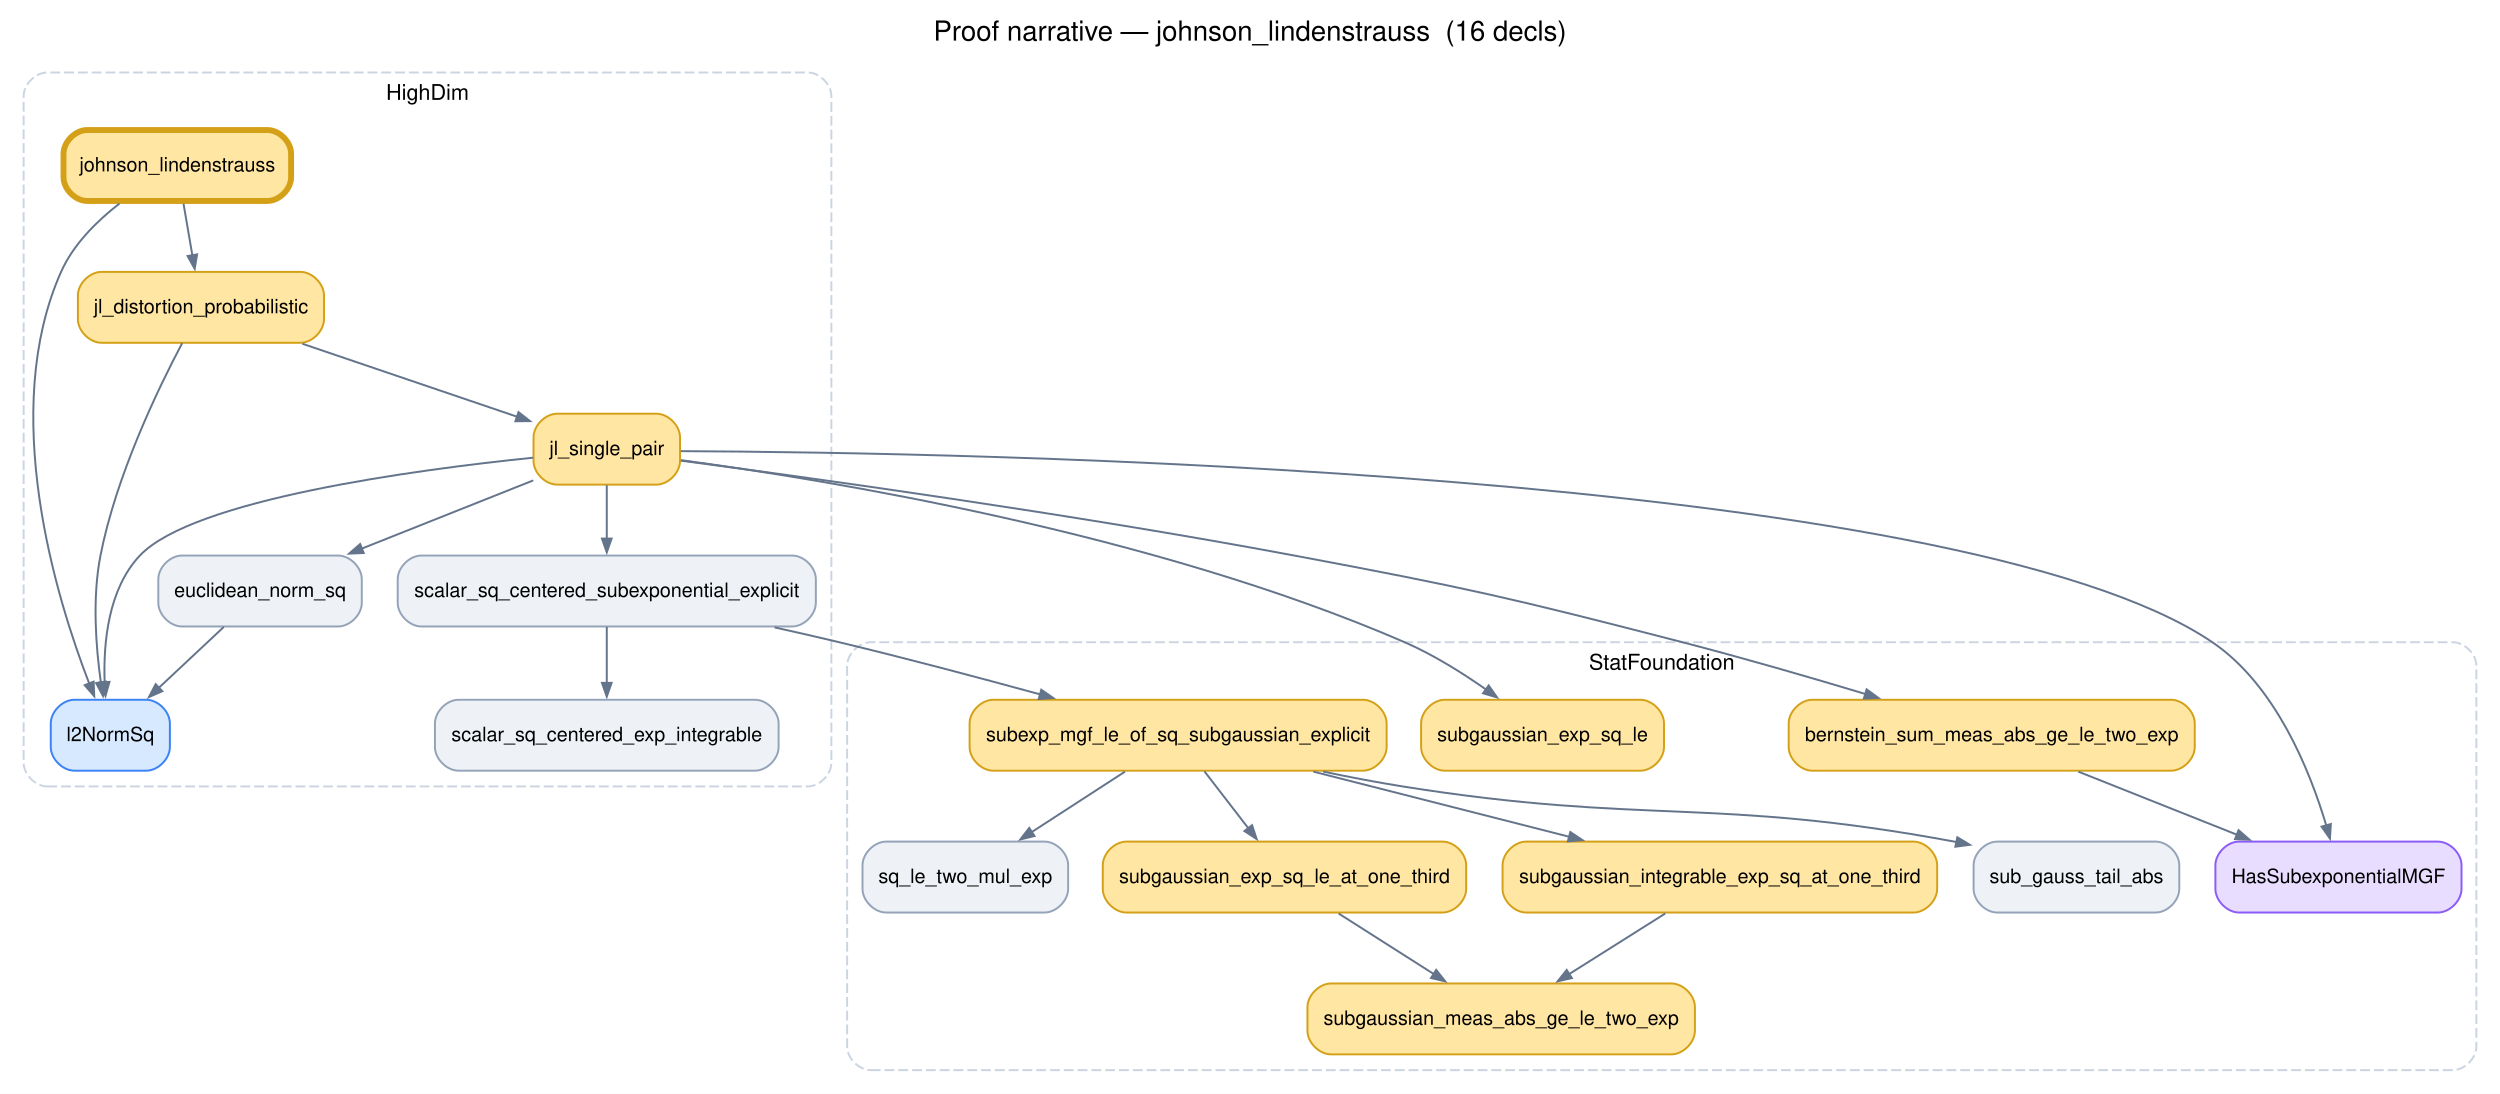
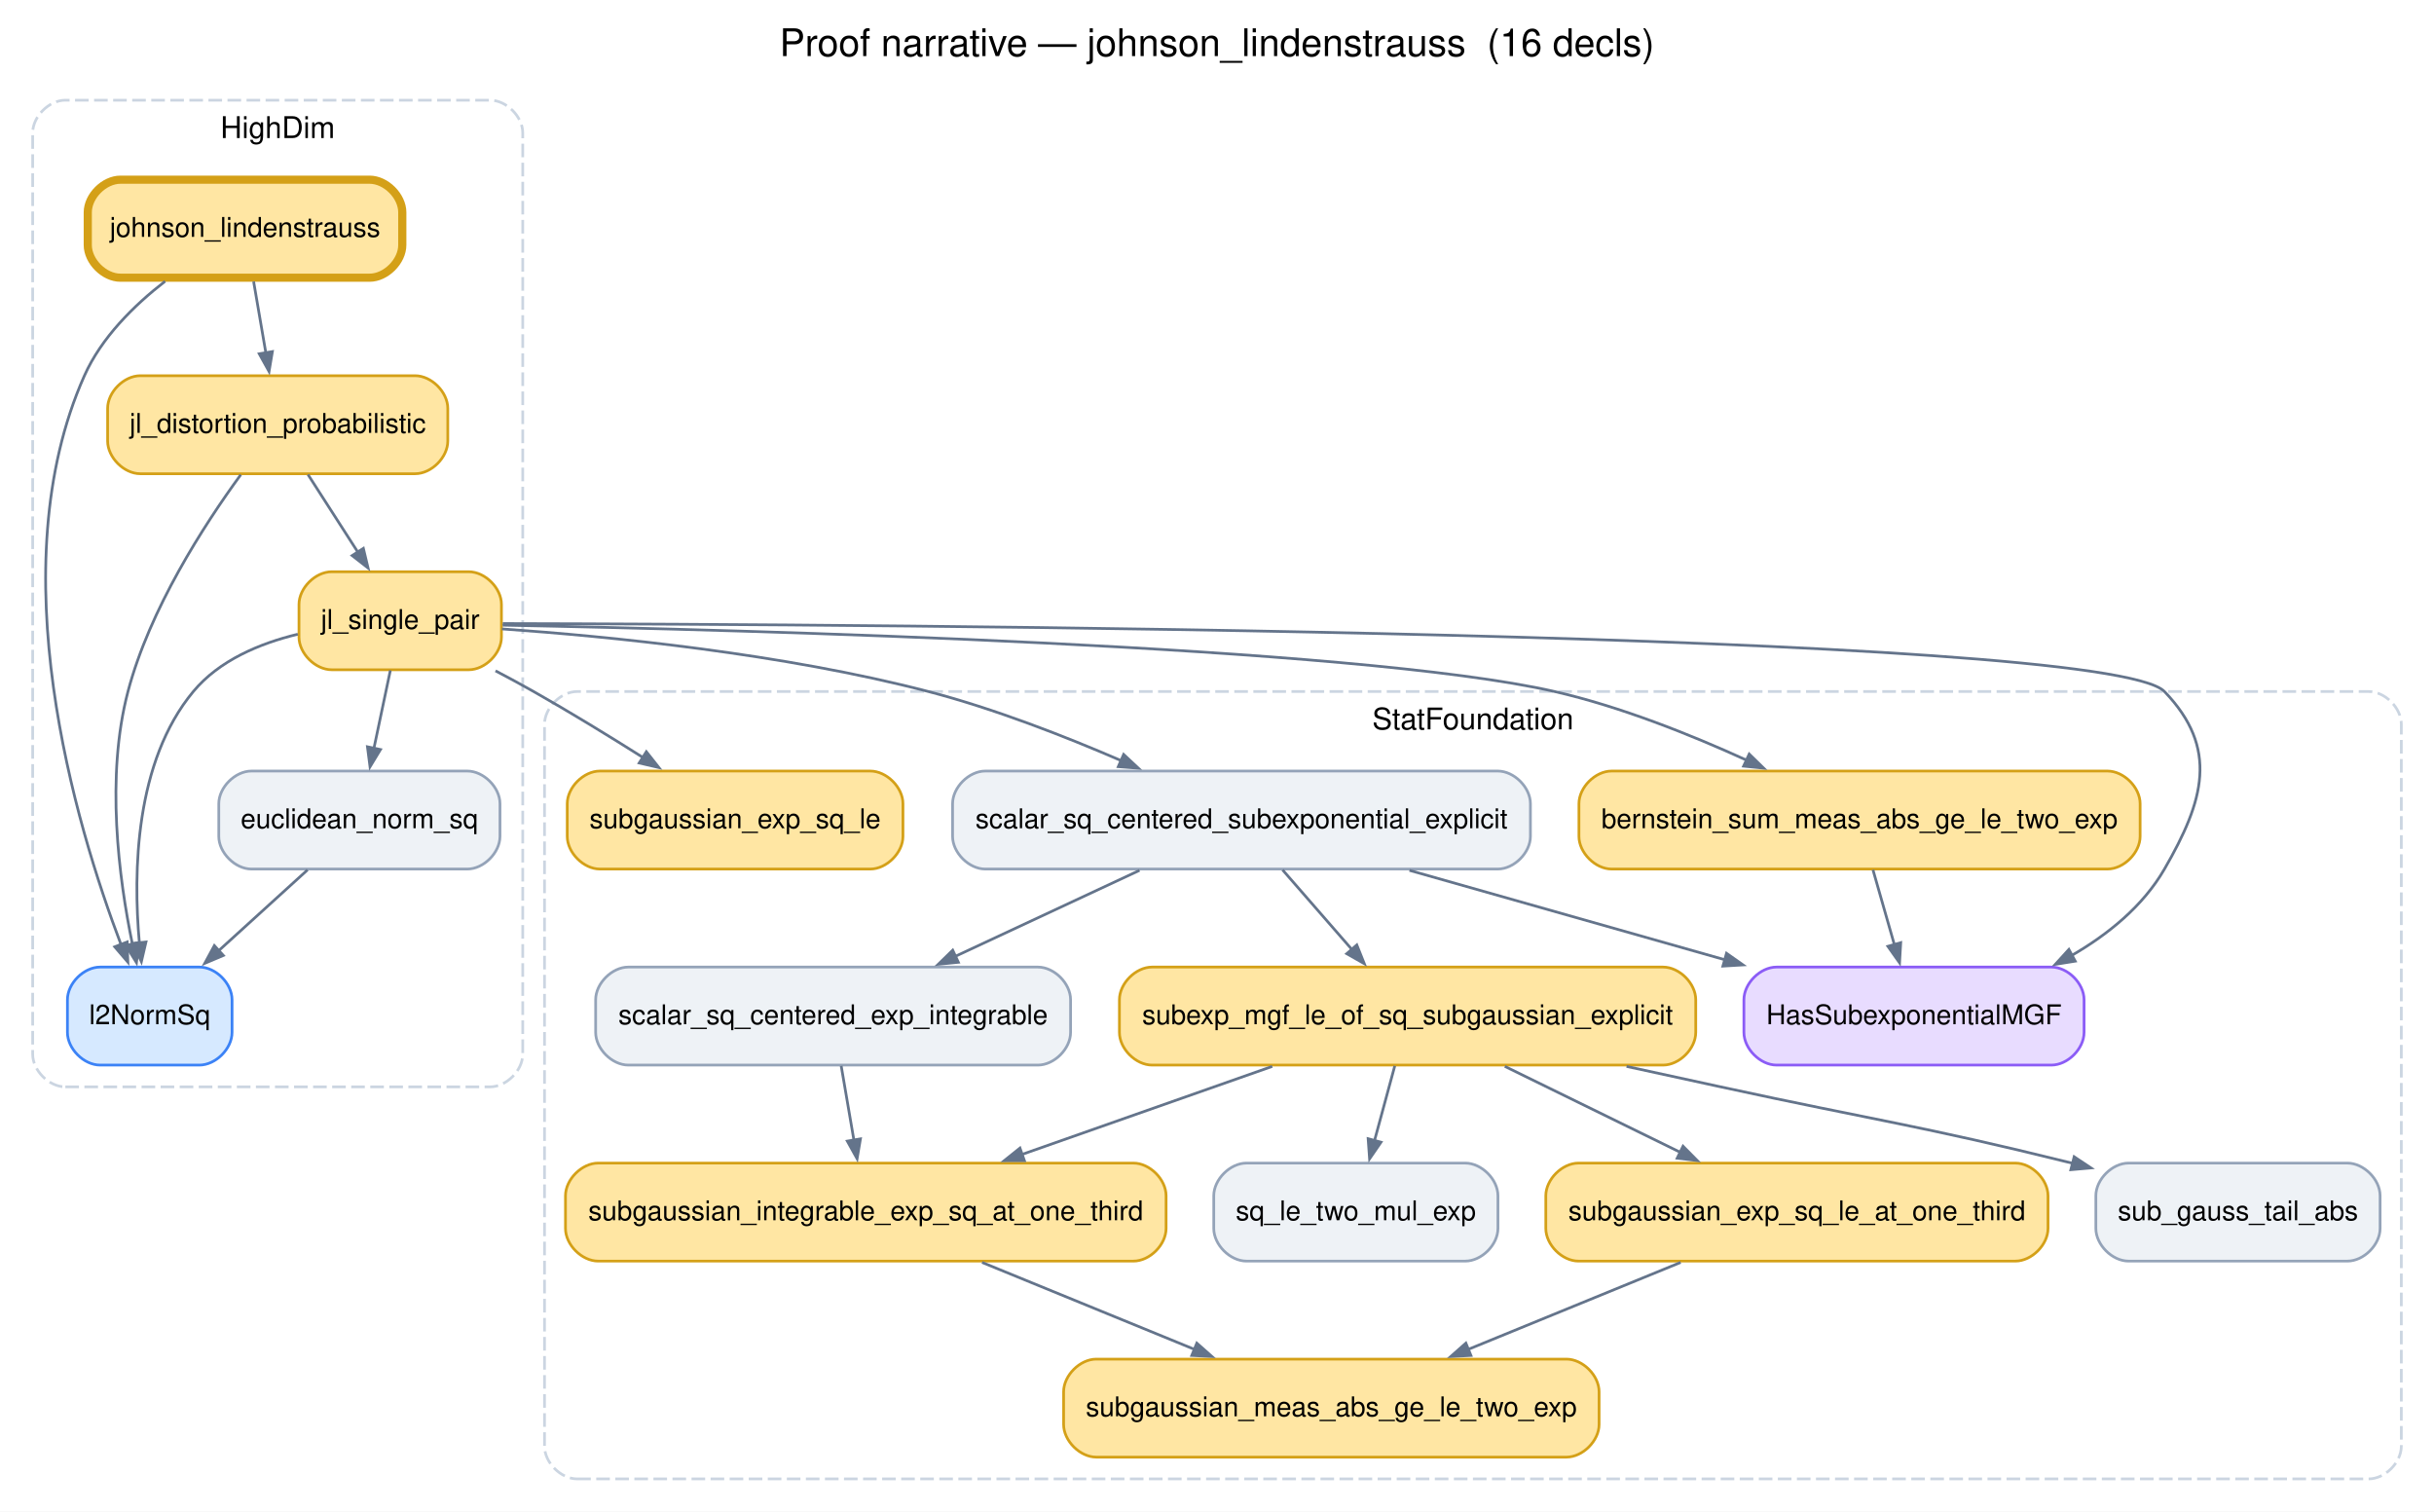
- <svg xmlns="http://www.w3.org/2000/svg" xmlns:xlink="http://www.w3.org/1999/xlink" width="1269pt" height="555pt" viewBox="0.00 0.00 1269.00 555.00">
+ <svg xmlns="http://www.w3.org/2000/svg" xmlns:xlink="http://www.w3.org/1999/xlink" width="894pt" height="555pt" viewBox="0.00 0.00 894.00 555.00">
  <g id="graph0" class="graph" transform="scale(1 1) rotate(0) translate(4 551.2)">
-     <polygon fill="white" stroke="none" points="-4,4 -4,-551.2 1265,-551.2 1265,4 -4,4" />
-     <text xml:space="preserve" text-anchor="middle" x="630.5" y="-530.6" font-family="Helvetica,sans-Serif" font-size="14.00">Proof narrative — johnson_lindenstrauss  (16 decls)</text>
+     <polygon fill="white" stroke="none" points="-4,4 -4,-551.2 890,-551.2 890,4 -4,4" />
+     <text xml:space="preserve" text-anchor="middle" x="443" y="-530.6" font-family="Helvetica,sans-Serif" font-size="14.00">Proof narrative — johnson_lindenstrauss  (16 decls)</text>
    <g id="clust1" class="cluster">
-       <path fill="none" stroke="#cbd5e1" stroke-dasharray="5,2" d="M20,-152C20,-152 406,-152 406,-152 412,-152 418,-158 418,-164 418,-164 418,-502.4 418,-502.4 418,-508.4 412,-514.4 406,-514.4 406,-514.4 20,-514.4 20,-514.4 14,-514.4 8,-508.4 8,-502.4 8,-502.4 8,-164 8,-164 8,-158 14,-152 20,-152" />
-       <text xml:space="preserve" text-anchor="middle" x="213" y="-500.5" font-family="Helvetica,sans-Serif" font-size="11.00">HighDim</text>
+       <path fill="none" stroke="#cbd5e1" stroke-dasharray="5,2" d="M20,-152C20,-152 176,-152 176,-152 182,-152 188,-158 188,-164 188,-164 188,-502.4 188,-502.4 188,-508.4 182,-514.4 176,-514.4 176,-514.4 20,-514.4 20,-514.4 14,-514.4 8,-508.4 8,-502.4 8,-502.4 8,-164 8,-164 8,-158 14,-152 20,-152" />
+       <text xml:space="preserve" text-anchor="middle" x="98" y="-500.5" font-family="Helvetica,sans-Serif" font-size="11.00">HighDim</text>
    </g>
    <g id="clust2" class="cluster">
-       <path fill="none" stroke="#cbd5e1" stroke-dasharray="5,2" d="M438,-8C438,-8 1241,-8 1241,-8 1247,-8 1253,-14 1253,-20 1253,-20 1253,-213.2 1253,-213.2 1253,-219.2 1247,-225.2 1241,-225.2 1241,-225.2 438,-225.2 438,-225.2 432,-225.2 426,-219.2 426,-213.2 426,-213.2 426,-20 426,-20 426,-14 432,-8 438,-8" />
-       <text xml:space="preserve" text-anchor="middle" x="839.5" y="-211.3" font-family="Helvetica,sans-Serif" font-size="11.00">StatFoundation</text>
+       <path fill="none" stroke="#cbd5e1" stroke-dasharray="5,2" d="M208,-8C208,-8 866,-8 866,-8 872,-8 878,-14 878,-20 878,-20 878,-285.2 878,-285.2 878,-291.2 872,-297.2 866,-297.2 866,-297.2 208,-297.2 208,-297.2 202,-297.2 196,-291.2 196,-285.2 196,-285.2 196,-20 196,-20 196,-14 202,-8 208,-8" />
+       <text xml:space="preserve" text-anchor="middle" x="537" y="-283.3" font-family="Helvetica,sans-Serif" font-size="11.00">StatFoundation</text>
    </g>
    <g id="node1" class="node">
      <g id="a_node1">
-         <a xlink:href="vscode://vscode-remote/wsl+Ubuntu/home/ai4stat/statlib/Statlib/HighDim/Vocabulary/Norms.lean:13" xlink:title="noncomputable def · Statlib/HighDim/Vocabulary/Norms.lean:13" target="_blank">
-           <path fill="#d6e9ff" stroke="#3b82f6" d="M70.23,-196C70.23,-196 33.77,-196 33.77,-196 27.77,-196 21.77,-190 21.77,-184 21.77,-184 21.77,-172 21.77,-172 21.77,-166 27.77,-160 33.77,-160 33.77,-160 70.23,-160 70.23,-160 76.23,-160 82.23,-166 82.23,-172 82.23,-172 82.23,-184 82.23,-184 82.23,-190 76.23,-196 70.23,-196" />
-           <text xml:space="preserve" text-anchor="middle" x="52" y="-175" font-family="Helvetica,sans-Serif" font-size="10.00">l2NormSq</text>
+         <a xlink:href="vscode://vscode-remote/wsl+Ubuntu/tmp/statlib-main-refresh.tmBBiR/Statlib/HighDim/Vocabulary/Norms.lean:13" xlink:title="noncomputable def · Statlib/HighDim/Vocabulary/Norms.lean:13" target="_blank">
+           <path fill="#d6e9ff" stroke="#3b82f6" d="M69.23,-196C69.23,-196 32.77,-196 32.77,-196 26.77,-196 20.77,-190 20.77,-184 20.77,-184 20.77,-172 20.77,-172 20.77,-166 26.77,-160 32.77,-160 32.77,-160 69.23,-160 69.23,-160 75.23,-160 81.23,-166 81.23,-172 81.23,-172 81.23,-184 81.23,-184 81.23,-190 75.23,-196 69.23,-196" />
+           <text xml:space="preserve" text-anchor="middle" x="51" y="-175" font-family="Helvetica,sans-Serif" font-size="10.00">l2NormSq</text>
        </a>
      </g>
    </g>
    <g id="node2" class="node">
      <g id="a_node2">
-         <a xlink:href="vscode://vscode-remote/wsl+Ubuntu/home/ai4stat/statlib/Statlib/HighDim/Vocabulary/Norms.lean:21" xlink:title="lemma · Statlib/HighDim/Vocabulary/Norms.lean:21" target="_blank">
-           <path fill="#eef2f6" stroke="#94a3b8" d="M167.64,-269.2C167.64,-269.2 88.36,-269.2 88.36,-269.2 82.36,-269.2 76.36,-263.2 76.36,-257.2 76.36,-257.2 76.36,-245.2 76.36,-245.2 76.36,-239.2 82.36,-233.2 88.36,-233.2 88.36,-233.2 167.64,-233.2 167.64,-233.2 173.64,-233.2 179.64,-239.2 179.64,-245.2 179.64,-245.2 179.64,-257.2 179.64,-257.2 179.64,-263.2 173.64,-269.2 167.64,-269.2" />
-           <text xml:space="preserve" text-anchor="middle" x="128" y="-248.2" font-family="Helvetica,sans-Serif" font-size="10.00">euclidean_norm_sq</text>
+         <a xlink:href="vscode://vscode-remote/wsl+Ubuntu/tmp/statlib-main-refresh.tmBBiR/Statlib/HighDim/Vocabulary/Norms.lean:21" xlink:title="lemma · Statlib/HighDim/Vocabulary/Norms.lean:21" target="_blank">
+           <path fill="#eef2f6" stroke="#94a3b8" d="M167.64,-268C167.64,-268 88.36,-268 88.36,-268 82.36,-268 76.36,-262 76.36,-256 76.36,-256 76.36,-244 76.36,-244 76.36,-238 82.36,-232 88.36,-232 88.36,-232 167.64,-232 167.64,-232 173.64,-232 179.64,-238 179.64,-244 179.64,-244 179.64,-256 179.64,-256 179.64,-262 173.64,-268 167.64,-268" />
+           <text xml:space="preserve" text-anchor="middle" x="128" y="-247" font-family="Helvetica,sans-Serif" font-size="10.00">euclidean_norm_sq</text>
        </a>
      </g>
    </g>
    <g id="edge1" class="edge">
-       <path fill="none" stroke="#64748b" d="M109.6,-232.96C99.69,-223.68 87.32,-212.09 76.59,-202.04" />
-       <polygon fill="#64748b" stroke="#64748b" points="78.38,-200.36 71.6,-197.36 75.03,-203.93 78.38,-200.36" />
+       <path fill="none" stroke="#64748b" d="M108.97,-231.7C99.06,-222.69 86.83,-211.57 76.16,-201.87" />
+       <polygon fill="#64748b" stroke="#64748b" points="78.03,-200.26 71.2,-197.37 74.73,-203.89 78.03,-200.26" />
    </g>
    <g id="node3" class="node">
      <g id="a_node3">
-         <a xlink:href="vscode://vscode-remote/wsl+Ubuntu/home/ai4stat/statlib/Statlib/HighDim/CovarianceMatrix/SampleCovariance.lean:393" xlink:title="lemma · Statlib/HighDim/CovarianceMatrix/SampleCovariance.lean:393" target="_blank">
-           <path fill="#eef2f6" stroke="#94a3b8" d="M379.22,-196C379.22,-196 228.78,-196 228.78,-196 222.78,-196 216.78,-190 216.78,-184 216.78,-184 216.78,-172 216.78,-172 216.78,-166 222.78,-160 228.78,-160 228.78,-160 379.22,-160 379.22,-160 385.22,-160 391.22,-166 391.22,-172 391.22,-172 391.22,-184 391.22,-184 391.22,-190 385.22,-196 379.22,-196" />
-           <text xml:space="preserve" text-anchor="middle" x="304" y="-175" font-family="Helvetica,sans-Serif" font-size="10.00">scalar_sq_centered_exp_integrable</text>
-         </a>
-       </g>
+         <a xlink:href="vscode://vscode-remote/wsl+Ubuntu/tmp/statlib-main-refresh.tmBBiR/Statlib/HighDim/Geometry/JohnsonLindenstrauss.lean:47" xlink:title="theorem · Statlib/HighDim/Geometry/JohnsonLindenstrauss.lean:47" target="_blank">
+           <path fill="#ffe6a3" stroke="#d4a017" d="M168.18,-341.2C168.18,-341.2 117.82,-341.2 117.82,-341.2 111.82,-341.2 105.82,-335.2 105.82,-329.2 105.82,-329.2 105.82,-317.2 105.82,-317.2 105.82,-311.2 111.82,-305.2 117.82,-305.2 117.82,-305.2 168.18,-305.2 168.18,-305.2 174.18,-305.2 180.18,-311.2 180.18,-317.2 180.18,-317.2 180.18,-329.2 180.18,-329.2 180.18,-335.2 174.18,-341.2 168.18,-341.2" />
+           <text xml:space="preserve" text-anchor="middle" x="143" y="-320.2" font-family="Helvetica,sans-Serif" font-size="10.00">jl_single_pair</text>
+         </a>
+       </g>
+     </g>
+     <g id="edge13" class="edge">
+       <path fill="none" stroke="#64748b" d="M105.39,-318.26C91.34,-314.87 76.5,-308.63 67,-297.2 45.59,-271.45 44.84,-231.07 47.2,-204.81" />
+       <polygon fill="#64748b" stroke="#64748b" points="49.62,-205.22 47.93,-197.99 44.75,-204.69 49.62,-205.22" />
+     </g>
+     <g id="edge14" class="edge">
+       <path fill="none" stroke="#64748b" d="M139.37,-304.96C137.56,-296.39 135.35,-285.87 133.35,-276.39" />
+       <polygon fill="#64748b" stroke="#64748b" points="135.75,-275.9 131.91,-269.56 130.96,-276.91 135.75,-275.9" />
+     </g>
+     <g id="node6" class="node">
+       <g id="a_node6">
+         <a xlink:href="vscode://vscode-remote/wsl+Ubuntu/tmp/statlib-main-refresh.tmBBiR/Statlib/StatFoundation/RandomVariable/SubGaussian/subgaussian_exp_sq_le.lean:22" xlink:title="theorem · Statlib/StatFoundation/RandomVariable/SubGaussian/subgaussian_exp_sq_le.lean:22" target="_blank">
+           <path fill="#ffe6a3" stroke="#d4a017" d="M315.65,-268C315.65,-268 216.35,-268 216.35,-268 210.35,-268 204.35,-262 204.35,-256 204.35,-256 204.35,-244 204.35,-244 204.35,-238 210.35,-232 216.35,-232 216.35,-232 315.65,-232 315.65,-232 321.65,-232 327.65,-238 327.65,-244 327.65,-244 327.65,-256 327.65,-256 327.65,-262 321.65,-268 315.65,-268" />
+           <text xml:space="preserve" text-anchor="middle" x="266" y="-247" font-family="Helvetica,sans-Serif" font-size="10.00">subgaussian_exp_sq_le</text>
+         </a>
+       </g>
+     </g>
+     <g id="edge15" class="edge">
+       <path fill="none" stroke="#64748b" d="M178,-304.81C182.74,-302.32 187.51,-299.74 192,-297.2 205.33,-289.66 219.68,-280.86 232.16,-272.98" />
+       <polygon fill="#64748b" stroke="#64748b" points="233.4,-275.1 238,-269.28 230.77,-270.96 233.4,-275.1" />
+     </g>
+     <g id="node7" class="node">
+       <g id="a_node7">
+         <a xlink:href="vscode://vscode-remote/wsl+Ubuntu/tmp/statlib-main-refresh.tmBBiR/Statlib/StatFoundation/Vocabulary/RandomVariable.lean:74" xlink:title="structure · Statlib/StatFoundation/Vocabulary/RandomVariable.lean:74" target="_blank">
+           <path fill="#e8dcff" stroke="#8b5cf6" d="M749.47,-196C749.47,-196 648.53,-196 648.53,-196 642.53,-196 636.53,-190 636.53,-184 636.53,-184 636.53,-172 636.53,-172 636.53,-166 642.53,-160 648.53,-160 648.53,-160 749.47,-160 749.47,-160 755.47,-160 761.47,-166 761.47,-172 761.47,-172 761.47,-184 761.47,-184 761.47,-190 755.47,-196 749.47,-196" />
+           <text xml:space="preserve" text-anchor="middle" x="699" y="-175" font-family="Helvetica,sans-Serif" font-size="10.00">HasSubexponentialMGF</text>
+         </a>
+       </g>
+     </g>
+     <g id="edge16" class="edge">
+       <path fill="none" stroke="#64748b" d="M180.65,-322.17C315.83,-321.89 769.75,-319.28 791,-297.2 811.09,-276.32 805.5,-257.09 791,-232 783.15,-218.41 770.34,-208 756.74,-200.15" />
+       <polygon fill="#64748b" stroke="#64748b" points="758.23,-198.17 750.91,-197 755.9,-202.48 758.23,-198.17" />
+     </g>
+     <g id="node15" class="node">
+       <g id="a_node15">
+         <a xlink:href="vscode://vscode-remote/wsl+Ubuntu/tmp/statlib-main-refresh.tmBBiR/Statlib/StatFoundation/RandomVariable/SubExponential/scalar_sq_centered_subexponential_explicit.lean:16" xlink:title="lemma · Statlib/StatFoundation/RandomVariable/SubExponential/scalar_sq_centered_subexponential_explicit.lean:16" target="_blank">
+           <path fill="#eef2f6" stroke="#94a3b8" d="M546.12,-268C546.12,-268 357.88,-268 357.88,-268 351.88,-268 345.88,-262 345.88,-256 345.88,-256 345.88,-244 345.88,-244 345.88,-238 351.88,-232 357.88,-232 357.88,-232 546.12,-232 546.12,-232 552.12,-232 558.12,-238 558.12,-244 558.12,-244 558.12,-256 558.12,-256 558.12,-262 552.12,-268 546.12,-268" />
+           <text xml:space="preserve" text-anchor="middle" x="452" y="-247" font-family="Helvetica,sans-Serif" font-size="10.00">scalar_sq_centered_subexponential_explicit</text>
+         </a>
+       </g>
+     </g>
+     <g id="edge17" class="edge">
+       <path fill="none" stroke="#64748b" d="M180.36,-320.2C219.83,-317.44 283.6,-311.12 337,-297.2 361.11,-290.91 386.93,-280.86 407.99,-271.74" />
+       <polygon fill="#64748b" stroke="#64748b" points="408.71,-274.1 414.13,-269.04 406.74,-269.61 408.71,-274.1" />
+     </g>
+     <g id="node16" class="node">
+       <g id="a_node16">
+         <a xlink:href="vscode://vscode-remote/wsl+Ubuntu/tmp/statlib-main-refresh.tmBBiR/Statlib/StatFoundation/Concentration/ExponentialType/bernstein_sum_meas_abs_ge_le_two_exp.lean:13" xlink:title="theorem · Statlib/StatFoundation/Concentration/ExponentialType/bernstein_sum_meas_abs_ge_le_two_exp.lean:13" target="_blank">
+           <path fill="#ffe6a3" stroke="#d4a017" d="M770.06,-268C770.06,-268 587.94,-268 587.94,-268 581.94,-268 575.94,-262 575.94,-256 575.94,-256 575.94,-244 575.94,-244 575.94,-238 581.94,-232 587.94,-232 587.94,-232 770.06,-232 770.06,-232 776.06,-232 782.06,-238 782.06,-244 782.06,-244 782.06,-256 782.06,-256 782.06,-262 776.06,-268 770.06,-268" />
+           <text xml:space="preserve" text-anchor="middle" x="679" y="-247" font-family="Helvetica,sans-Serif" font-size="10.00">bernstein_sum_meas_abs_ge_le_two_exp</text>
+         </a>
+       </g>
+     </g>
+     <g id="edge18" class="edge">
+       <path fill="none" stroke="#64748b" d="M180.61,-321.58C270.18,-319.84 494.04,-313.9 567,-297.2 591.18,-291.66 616.85,-281.42 637.51,-271.99" />
+       <polygon fill="#64748b" stroke="#64748b" points="638.48,-274.24 643.79,-269.06 636.41,-269.8 638.48,-274.24" />
    </g>
    <g id="node4" class="node">
      <g id="a_node4">
-         <a xlink:href="vscode://vscode-remote/wsl+Ubuntu/home/ai4stat/statlib/Statlib/HighDim/CovarianceMatrix/SampleCovariance.lean:451" xlink:title="lemma · Statlib/HighDim/CovarianceMatrix/SampleCovariance.lean:451" target="_blank">
-           <path fill="#eef2f6" stroke="#94a3b8" d="M398.12,-269.2C398.12,-269.2 209.88,-269.2 209.88,-269.2 203.88,-269.2 197.88,-263.2 197.88,-257.2 197.88,-257.2 197.88,-245.2 197.88,-245.2 197.88,-239.2 203.88,-233.2 209.88,-233.2 209.88,-233.2 398.12,-233.2 398.12,-233.2 404.12,-233.2 410.12,-239.2 410.12,-245.2 410.12,-245.2 410.12,-257.2 410.12,-257.2 410.12,-263.2 404.12,-269.2 398.12,-269.2" />
-           <text xml:space="preserve" text-anchor="middle" x="304" y="-248.2" font-family="Helvetica,sans-Serif" font-size="10.00">scalar_sq_centered_subexponential_explicit</text>
-         </a>
-       </g>
-     </g>
-     <g id="edge8" class="edge">
-       <path fill="none" stroke="#64748b" d="M304,-232.96C304,-224.39 304,-213.87 304,-204.39" />
-       <polygon fill="#64748b" stroke="#64748b" points="306.45,-204.59 304,-197.59 301.55,-204.59 306.45,-204.59" />
-     </g>
-     <g id="node15" class="node">
-       <g id="a_node15">
-         <a xlink:href="vscode://vscode-remote/wsl+Ubuntu/home/ai4stat/statlib/Statlib/StatFoundation/RandomVariable/SubExponential/subexp_mgf_le_of_sq_subgaussian.lean:72" xlink:title="theorem · Statlib/StatFoundation/RandomVariable/SubExponential/subexp_mgf_le_of_sq_subgaussian.lean:72" target="_blank">
-           <path fill="#ffe6a3" stroke="#d4a017" d="M687.84,-196C687.84,-196 500.16,-196 500.16,-196 494.16,-196 488.16,-190 488.16,-184 488.16,-184 488.16,-172 488.16,-172 488.16,-166 494.16,-160 500.16,-160 500.16,-160 687.84,-160 687.84,-160 693.84,-160 699.84,-166 699.84,-172 699.84,-172 699.84,-184 699.84,-184 699.84,-190 693.84,-196 687.84,-196" />
-           <text xml:space="preserve" text-anchor="middle" x="594" y="-175" font-family="Helvetica,sans-Serif" font-size="10.00">subexp_mgf_le_of_sq_subgaussian_explicit</text>
-         </a>
-       </g>
-     </g>
-     <g id="edge9" class="edge">
-       <path fill="none" stroke="#64748b" d="M389.2,-232.72C400.26,-230.28 411.41,-227.74 422,-225.2 455.67,-217.12 492.8,-207.26 523.92,-198.74" />
-       <polygon fill="#64748b" stroke="#64748b" points="524.55,-201.1 530.65,-196.89 523.25,-196.38 524.55,-201.1" />
+         <a xlink:href="vscode://vscode-remote/wsl+Ubuntu/tmp/statlib-main-refresh.tmBBiR/Statlib/HighDim/Geometry/JohnsonLindenstrauss.lean:502" xlink:title="theorem · Statlib/HighDim/Geometry/JohnsonLindenstrauss.lean:502" target="_blank">
+           <path fill="#ffe6a3" stroke="#d4a017" d="M148.47,-413.2C148.47,-413.2 47.53,-413.2 47.53,-413.2 41.53,-413.2 35.53,-407.2 35.53,-401.2 35.53,-401.2 35.53,-389.2 35.53,-389.2 35.53,-383.2 41.53,-377.2 47.53,-377.2 47.53,-377.2 148.47,-377.2 148.47,-377.2 154.47,-377.2 160.47,-383.2 160.47,-389.2 160.47,-389.2 160.47,-401.2 160.47,-401.2 160.47,-407.2 154.47,-413.2 148.47,-413.2" />
+           <text xml:space="preserve" text-anchor="middle" x="98" y="-392.2" font-family="Helvetica,sans-Serif" font-size="10.00">jl_distortion_probabilistic</text>
+         </a>
+       </g>
+     </g>
+     <g id="edge19" class="edge">
+       <path fill="none" stroke="#64748b" d="M84.43,-376.84C70.9,-358.31 51,-327.52 43,-297.2 34.78,-266.03 39.62,-228.71 44.62,-204.47" />
+       <polygon fill="#64748b" stroke="#64748b" points="47.01,-205 46.12,-197.64 42.22,-203.95 47.01,-205" />
+     </g>
+     <g id="edge20" class="edge">
+       <path fill="none" stroke="#64748b" d="M109.12,-376.9C114.68,-368.25 121.5,-357.65 127.55,-348.23" />
+       <polygon fill="#64748b" stroke="#64748b" points="129.46,-349.79 131.19,-342.58 125.34,-347.14 129.46,-349.79" />
    </g>
    <g id="node5" class="node">
      <g id="a_node5">
-         <a xlink:href="vscode://vscode-remote/wsl+Ubuntu/home/ai4stat/statlib/Statlib/HighDim/Geometry/JohnsonLindenstrauss.lean:47" xlink:title="theorem · Statlib/HighDim/Geometry/JohnsonLindenstrauss.lean:47" target="_blank">
-           <path fill="#ffe6a3" stroke="#d4a017" d="M329.18,-341.2C329.18,-341.2 278.82,-341.2 278.82,-341.2 272.82,-341.2 266.82,-335.2 266.82,-329.2 266.82,-329.2 266.82,-317.2 266.82,-317.2 266.82,-311.2 272.82,-305.2 278.82,-305.2 278.82,-305.2 329.18,-305.2 329.18,-305.2 335.18,-305.2 341.18,-311.2 341.18,-317.2 341.18,-317.2 341.18,-329.2 341.18,-329.2 341.18,-335.2 335.18,-341.2 329.18,-341.2" />
-           <text xml:space="preserve" text-anchor="middle" x="304" y="-320.2" font-family="Helvetica,sans-Serif" font-size="10.00">jl_single_pair</text>
-         </a>
-       </g>
-     </g>
-     <g id="edge11" class="edge">
-       <path fill="none" stroke="#64748b" d="M266.58,-318.87C206.85,-312.75 93.95,-297.68 67,-269.2 50.94,-252.22 48.39,-224.94 49.12,-204.83" />
-       <polygon fill="#64748b" stroke="#64748b" points="51.56,-205.07 49.54,-197.93 46.67,-204.77 51.56,-205.07" />
-     </g>
-     <g id="edge12" class="edge">
-       <path fill="none" stroke="#64748b" d="M266.67,-307.35C241.31,-297.27 207.43,-283.79 179.5,-272.68" />
-       <polygon fill="#64748b" stroke="#64748b" points="180.61,-270.49 173.2,-270.18 178.8,-275.04 180.61,-270.49" />
-     </g>
-     <g id="edge15" class="edge">
-       <path fill="none" stroke="#64748b" d="M304,-304.9C304,-296.67 304,-286.68 304,-277.62" />
-       <polygon fill="#64748b" stroke="#64748b" points="306.45,-277.82 304,-270.82 301.55,-277.82 306.45,-277.82" />
+         <a xlink:href="vscode://vscode-remote/wsl+Ubuntu/tmp/statlib-main-refresh.tmBBiR/Statlib/HighDim/Geometry/JohnsonLindenstrauss.lean:702" xlink:title="theorem · Statlib/HighDim/Geometry/JohnsonLindenstrauss.lean:702" target="_blank">
+           <path fill="#ffe6a3" stroke="#d4a017" stroke-width="3" d="M131.76,-485.2C131.76,-485.2 40.24,-485.2 40.24,-485.2 34.24,-485.2 28.24,-479.2 28.24,-473.2 28.24,-473.2 28.24,-461.2 28.24,-461.2 28.24,-455.2 34.24,-449.2 40.24,-449.2 40.24,-449.2 131.76,-449.2 131.76,-449.2 137.76,-449.2 143.76,-455.2 143.76,-461.2 143.76,-461.2 143.76,-473.2 143.76,-473.2 143.76,-479.2 137.76,-485.2 131.76,-485.2" />
+           <text xml:space="preserve" text-anchor="middle" x="86" y="-464.2" font-family="Helvetica,sans-Serif" font-size="10.00">johnson_lindenstrauss</text>
+         </a>
+       </g>
+     </g>
+     <g id="edge21" class="edge">
+       <path fill="none" stroke="#64748b" d="M56.65,-447.89C45.14,-438.98 33.22,-427.16 27,-413.2 -4.5,-342.56 23.68,-248.4 40.52,-204.07" />
+       <polygon fill="#64748b" stroke="#64748b" points="42.71,-205.22 42.97,-197.81 38.14,-203.44 42.71,-205.22" />
+     </g>
+     <g id="edge22" class="edge">
+       <path fill="none" stroke="#64748b" d="M89.15,-447.81C90.53,-439.79 92.16,-430.25 93.65,-421.57" />
+       <polygon fill="#64748b" stroke="#64748b" points="96.05,-422.07 94.82,-414.76 91.22,-421.25 96.05,-422.07" />
    </g>
    <g id="node8" class="node">
      <g id="a_node8">
-         <a xlink:href="vscode://vscode-remote/wsl+Ubuntu/home/ai4stat/statlib/Statlib/StatFoundation/RandomVariable/SubGaussian/subgaussian_exp_sq_le.lean:22" xlink:title="theorem · Statlib/StatFoundation/RandomVariable/SubGaussian/subgaussian_exp_sq_le.lean:22" target="_blank">
-           <path fill="#ffe6a3" stroke="#d4a017" d="M828.65,-196C828.65,-196 729.35,-196 729.35,-196 723.35,-196 717.35,-190 717.35,-184 717.35,-184 717.35,-172 717.35,-172 717.35,-166 723.35,-160 729.35,-160 729.35,-160 828.65,-160 828.65,-160 834.65,-160 840.65,-166 840.65,-172 840.65,-172 840.65,-184 840.65,-184 840.65,-190 834.65,-196 828.65,-196" />
-           <text xml:space="preserve" text-anchor="middle" x="779" y="-175" font-family="Helvetica,sans-Serif" font-size="10.00">subgaussian_exp_sq_le</text>
-         </a>
-       </g>
-     </g>
-     <g id="edge13" class="edge">
-       <path fill="none" stroke="#64748b" d="M341.68,-317.63C414.94,-307.8 580.65,-280.87 709,-225.2 723.41,-218.95 738.1,-209.77 750.27,-201.23" />
-       <polygon fill="#64748b" stroke="#64748b" points="751.65,-203.27 755.9,-197.19 748.79,-199.29 751.65,-203.27" />
+         <a xlink:href="vscode://vscode-remote/wsl+Ubuntu/tmp/statlib-main-refresh.tmBBiR/Statlib/StatFoundation/RandomVariable/SubGaussian/subgaussian_meas_abs_ge_le_two_exp.lean:9" xlink:title="theorem · Statlib/StatFoundation/RandomVariable/SubGaussian/subgaussian_meas_abs_ge_le_two_exp.lean:9" target="_blank">
+           <path fill="#ffe6a3" stroke="#d4a017" d="M571.34,-52C571.34,-52 398.66,-52 398.66,-52 392.66,-52 386.66,-46 386.66,-40 386.66,-40 386.66,-28 386.66,-28 386.66,-22 392.66,-16 398.66,-16 398.66,-16 571.34,-16 571.34,-16 577.34,-16 583.34,-22 583.34,-28 583.34,-28 583.34,-40 583.34,-40 583.34,-46 577.34,-52 571.34,-52" />
+           <text xml:space="preserve" text-anchor="middle" x="485" y="-31" font-family="Helvetica,sans-Serif" font-size="10.00">subgaussian_meas_abs_ge_le_two_exp</text>
+         </a>
+       </g>
    </g>
    <g id="node9" class="node">
      <g id="a_node9">
-         <a xlink:href="vscode://vscode-remote/wsl+Ubuntu/home/ai4stat/statlib/Statlib/StatFoundation/Vocabulary/RandomVariable.lean:74" xlink:title="structure · Statlib/StatFoundation/Vocabulary/RandomVariable.lean:74" target="_blank">
-           <path fill="#e8dcff" stroke="#8b5cf6" d="M1233.47,-124C1233.47,-124 1132.53,-124 1132.53,-124 1126.53,-124 1120.53,-118 1120.53,-112 1120.53,-112 1120.53,-100 1120.53,-100 1120.53,-94 1126.53,-88 1132.53,-88 1132.53,-88 1233.47,-88 1233.47,-88 1239.47,-88 1245.47,-94 1245.47,-100 1245.47,-100 1245.47,-112 1245.47,-112 1245.47,-118 1239.47,-124 1233.47,-124" />
-           <text xml:space="preserve" text-anchor="middle" x="1183" y="-103" font-family="Helvetica,sans-Serif" font-size="10.00">HasSubexponentialMGF</text>
-         </a>
-       </g>
-     </g>
-     <g id="edge14" class="edge">
-       <path fill="none" stroke="#64748b" d="M341.57,-322.2C484.1,-321.54 989.77,-312.95 1119,-225.2 1151.19,-203.34 1168.6,-159.81 1176.83,-132.11" />
-       <polygon fill="#64748b" stroke="#64748b" points="1179.14,-132.93 1178.68,-125.52 1174.43,-131.6 1179.14,-132.93" />
-     </g>
-     <g id="node16" class="node">
-       <g id="a_node16">
-         <a xlink:href="vscode://vscode-remote/wsl+Ubuntu/home/ai4stat/statlib/Statlib/StatFoundation/Concentration/ExponentialType/bernstein_sum_meas_abs_ge_le_two_exp.lean:13" xlink:title="theorem · Statlib/StatFoundation/Concentration/ExponentialType/bernstein_sum_meas_abs_ge_le_two_exp.lean:13" target="_blank">
-           <path fill="#ffe6a3" stroke="#d4a017" d="M1098.06,-196C1098.06,-196 915.94,-196 915.94,-196 909.94,-196 903.94,-190 903.94,-184 903.94,-184 903.94,-172 903.94,-172 903.94,-166 909.94,-160 915.94,-160 915.94,-160 1098.06,-160 1098.06,-160 1104.06,-160 1110.06,-166 1110.06,-172 1110.06,-172 1110.06,-184 1110.06,-184 1110.06,-190 1104.06,-196 1098.06,-196" />
-           <text xml:space="preserve" text-anchor="middle" x="1007" y="-175" font-family="Helvetica,sans-Serif" font-size="10.00">bernstein_sum_meas_abs_ge_le_two_exp</text>
-         </a>
-       </g>
-     </g>
-     <g id="edge16" class="edge">
-       <path fill="none" stroke="#64748b" d="M341.59,-317.36C405.7,-308.91 540.21,-290.33 653,-269.2 741.18,-252.68 763.14,-247.65 850,-225.2 880.8,-217.24 914.69,-207.4 943.08,-198.86" />
-       <polygon fill="#64748b" stroke="#64748b" points="943.49,-201.29 949.49,-196.92 942.08,-196.6 943.49,-201.29" />
-     </g>
-     <g id="node6" class="node">
-       <g id="a_node6">
-         <a xlink:href="vscode://vscode-remote/wsl+Ubuntu/home/ai4stat/statlib/Statlib/HighDim/Geometry/JohnsonLindenstrauss.lean:502" xlink:title="theorem · Statlib/HighDim/Geometry/JohnsonLindenstrauss.lean:502" target="_blank">
-           <path fill="#ffe6a3" stroke="#d4a017" d="M148.47,-413.2C148.47,-413.2 47.53,-413.2 47.53,-413.2 41.53,-413.2 35.53,-407.2 35.53,-401.2 35.53,-401.2 35.53,-389.2 35.53,-389.2 35.53,-383.2 41.53,-377.2 47.53,-377.2 47.53,-377.2 148.47,-377.2 148.47,-377.2 154.47,-377.2 160.47,-383.2 160.47,-389.2 160.47,-389.2 160.47,-401.2 160.47,-401.2 160.47,-407.2 154.47,-413.2 148.47,-413.2" />
-           <text xml:space="preserve" text-anchor="middle" x="98" y="-392.2" font-family="Helvetica,sans-Serif" font-size="10.00">jl_distortion_probabilistic</text>
-         </a>
-       </g>
-     </g>
-     <g id="edge17" class="edge">
-       <path fill="none" stroke="#64748b" d="M88.5,-377.07C76.07,-353.58 54.94,-309.68 47,-269.2 42.8,-247.77 44.64,-222.98 47.2,-204.81" />
-       <polygon fill="#64748b" stroke="#64748b" points="49.61,-205.26 48.26,-197.96 44.77,-204.51 49.61,-205.26" />
-     </g>
-     <g id="edge18" class="edge">
-       <path fill="none" stroke="#64748b" d="M149.45,-376.72C182.96,-365.33 226.27,-350.61 258.52,-339.66" />
-       <polygon fill="#64748b" stroke="#64748b" points="259.19,-342.01 265.03,-337.44 257.62,-337.37 259.19,-342.01" />
-     </g>
-     <g id="node7" class="node">
-       <g id="a_node7">
-         <a xlink:href="vscode://vscode-remote/wsl+Ubuntu/home/ai4stat/statlib/Statlib/HighDim/Geometry/JohnsonLindenstrauss.lean:702" xlink:title="theorem · Statlib/HighDim/Geometry/JohnsonLindenstrauss.lean:702" target="_blank">
-           <path fill="#ffe6a3" stroke="#d4a017" stroke-width="3" d="M131.76,-485.2C131.76,-485.2 40.24,-485.2 40.24,-485.2 34.24,-485.2 28.24,-479.2 28.24,-473.2 28.24,-473.2 28.24,-461.2 28.24,-461.2 28.24,-455.2 34.24,-449.2 40.24,-449.2 40.24,-449.2 131.76,-449.2 131.76,-449.2 137.76,-449.2 143.76,-455.2 143.76,-461.2 143.76,-461.2 143.76,-473.2 143.76,-473.2 143.76,-479.2 137.76,-485.2 131.76,-485.2" />
-           <text xml:space="preserve" text-anchor="middle" x="86" y="-464.2" font-family="Helvetica,sans-Serif" font-size="10.00">johnson_lindenstrauss</text>
-         </a>
-       </g>
-     </g>
-     <g id="edge19" class="edge">
-       <path fill="none" stroke="#64748b" d="M56.65,-447.89C45.14,-438.98 33.22,-427.16 27,-413.2 -4.51,-342.53 24.22,-248.38 41.35,-204.07" />
-       <polygon fill="#64748b" stroke="#64748b" points="43.54,-205.21 43.84,-197.8 38.98,-203.4 43.54,-205.21" />
-     </g>
-     <g id="edge20" class="edge">
-       <path fill="none" stroke="#64748b" d="M89.15,-447.81C90.53,-439.79 92.16,-430.25 93.65,-421.57" />
-       <polygon fill="#64748b" stroke="#64748b" points="96.05,-422.07 94.82,-414.76 91.22,-421.25 96.05,-422.07" />
+         <a xlink:href="vscode://vscode-remote/wsl+Ubuntu/tmp/statlib-main-refresh.tmBBiR/Statlib/StatFoundation/RandomVariable/SubGaussian/subgaussian_exp_sq_le_at_one_third.lean:165" xlink:title="theorem · Statlib/StatFoundation/RandomVariable/SubGaussian/subgaussian_exp_sq_le_at_one_third.lean:165" target="_blank">
+           <path fill="#ffe6a3" stroke="#d4a017" d="M412.3,-124C412.3,-124 215.7,-124 215.7,-124 209.7,-124 203.7,-118 203.7,-112 203.7,-112 203.7,-100 203.7,-100 203.7,-94 209.7,-88 215.7,-88 215.7,-88 412.3,-88 412.3,-88 418.3,-88 424.3,-94 424.3,-100 424.3,-100 424.3,-112 424.3,-112 424.3,-118 418.3,-124 412.3,-124" />
+           <text xml:space="preserve" text-anchor="middle" x="314" y="-103" font-family="Helvetica,sans-Serif" font-size="10.00">subgaussian_integrable_exp_sq_at_one_third</text>
+         </a>
+       </g>
+     </g>
+     <g id="edge2" class="edge">
+       <path fill="none" stroke="#64748b" d="M356.71,-87.52C380.36,-77.83 409.91,-65.74 434.68,-55.6" />
+       <polygon fill="#64748b" stroke="#64748b" points="435.59,-57.87 441.14,-52.96 433.73,-53.34 435.59,-57.87" />
    </g>
    <g id="node10" class="node">
      <g id="a_node10">
-         <a xlink:href="vscode://vscode-remote/wsl+Ubuntu/home/ai4stat/statlib/Statlib/StatFoundation/RandomVariable/SubExponential/subexp_mgf_le_of_sq_subgaussian.lean:13" xlink:title="lemma · Statlib/StatFoundation/RandomVariable/SubExponential/subexp_mgf_le_of_sq_subgaussian.lean:13" target="_blank">
-           <path fill="#eef2f6" stroke="#94a3b8" d="M1090.2,-124C1090.2,-124 1009.8,-124 1009.8,-124 1003.8,-124 997.8,-118 997.8,-112 997.8,-112 997.8,-100 997.8,-100 997.8,-94 1003.8,-88 1009.8,-88 1009.8,-88 1090.2,-88 1090.2,-88 1096.2,-88 1102.2,-94 1102.2,-100 1102.2,-100 1102.2,-112 1102.2,-112 1102.2,-118 1096.2,-124 1090.2,-124" />
-           <text xml:space="preserve" text-anchor="middle" x="1050" y="-103" font-family="Helvetica,sans-Serif" font-size="10.00">sub_gauss_tail_abs</text>
-         </a>
-       </g>
+         <a xlink:href="vscode://vscode-remote/wsl+Ubuntu/tmp/statlib-main-refresh.tmBBiR/Statlib/StatFoundation/RandomVariable/SubExponential/scalar_sq_centered_exp_integrable.lean:12" xlink:title="lemma · Statlib/StatFoundation/RandomVariable/SubExponential/scalar_sq_centered_exp_integrable.lean:12" target="_blank">
+           <path fill="#eef2f6" stroke="#94a3b8" d="M377.22,-196C377.22,-196 226.78,-196 226.78,-196 220.78,-196 214.78,-190 214.78,-184 214.78,-184 214.78,-172 214.78,-172 214.78,-166 220.78,-160 226.78,-160 226.78,-160 377.22,-160 377.22,-160 383.22,-160 389.22,-166 389.22,-172 389.22,-172 389.22,-184 389.22,-184 389.22,-190 383.22,-196 377.22,-196" />
+           <text xml:space="preserve" text-anchor="middle" x="302" y="-175" font-family="Helvetica,sans-Serif" font-size="10.00">scalar_sq_centered_exp_integrable</text>
+         </a>
+       </g>
+     </g>
+     <g id="edge3" class="edge">
+       <path fill="none" stroke="#64748b" d="M304.97,-159.7C306.38,-151.47 308.09,-141.48 309.64,-132.42" />
+       <polygon fill="#64748b" stroke="#64748b" points="312.04,-132.91 310.81,-125.6 307.21,-132.08 312.04,-132.91" />
    </g>
    <g id="node11" class="node">
      <g id="a_node11">
-         <a xlink:href="vscode://vscode-remote/wsl+Ubuntu/home/ai4stat/statlib/Statlib/StatFoundation/RandomVariable/SubGaussian/sq_le_two_mul_exp.lean:10" xlink:title="lemma · Statlib/StatFoundation/RandomVariable/SubGaussian/sq_le_two_mul_exp.lean:10" target="_blank">
-           <path fill="#eef2f6" stroke="#94a3b8" d="M526.19,-124C526.19,-124 445.81,-124 445.81,-124 439.81,-124 433.81,-118 433.81,-112 433.81,-112 433.81,-100 433.81,-100 433.81,-94 439.81,-88 445.81,-88 445.81,-88 526.19,-88 526.19,-88 532.19,-88 538.19,-94 538.19,-100 538.19,-100 538.19,-112 538.19,-112 538.19,-118 532.19,-124 526.19,-124" />
-           <text xml:space="preserve" text-anchor="middle" x="486" y="-103" font-family="Helvetica,sans-Serif" font-size="10.00">sq_le_two_mul_exp</text>
+         <a xlink:href="vscode://vscode-remote/wsl+Ubuntu/tmp/statlib-main-refresh.tmBBiR/Statlib/StatFoundation/RandomVariable/SubExponential/subexp_mgf_le_of_sq_subgaussian.lean:13" xlink:title="lemma · Statlib/StatFoundation/RandomVariable/SubExponential/subexp_mgf_le_of_sq_subgaussian.lean:13" target="_blank">
+           <path fill="#eef2f6" stroke="#94a3b8" d="M858.2,-124C858.2,-124 777.8,-124 777.8,-124 771.8,-124 765.8,-118 765.8,-112 765.8,-112 765.8,-100 765.8,-100 765.8,-94 771.8,-88 777.8,-88 777.8,-88 858.2,-88 858.2,-88 864.2,-88 870.2,-94 870.2,-100 870.2,-100 870.2,-112 870.2,-112 870.2,-118 864.2,-124 858.2,-124" />
+           <text xml:space="preserve" text-anchor="middle" x="818" y="-103" font-family="Helvetica,sans-Serif" font-size="10.00">sub_gauss_tail_abs</text>
        </a>
      </g>
    </g>
    <g id="node12" class="node">
      <g id="a_node12">
-         <a xlink:href="vscode://vscode-remote/wsl+Ubuntu/home/ai4stat/statlib/Statlib/StatFoundation/RandomVariable/SubGaussian/subgaussian_meas_abs_ge_le_two_exp.lean:9" xlink:title="theorem · Statlib/StatFoundation/RandomVariable/SubGaussian/subgaussian_meas_abs_ge_le_two_exp.lean:9" target="_blank">
-           <path fill="#ffe6a3" stroke="#d4a017" d="M844.34,-52C844.34,-52 671.66,-52 671.66,-52 665.66,-52 659.66,-46 659.66,-40 659.66,-40 659.66,-28 659.66,-28 659.66,-22 665.66,-16 671.66,-16 671.66,-16 844.34,-16 844.34,-16 850.34,-16 856.34,-22 856.34,-28 856.34,-28 856.34,-40 856.34,-40 856.34,-46 850.34,-52 844.34,-52" />
-           <text xml:space="preserve" text-anchor="middle" x="758" y="-31" font-family="Helvetica,sans-Serif" font-size="10.00">subgaussian_meas_abs_ge_le_two_exp</text>
+         <a xlink:href="vscode://vscode-remote/wsl+Ubuntu/tmp/statlib-main-refresh.tmBBiR/Statlib/StatFoundation/RandomVariable/SubGaussian/sq_le_two_mul_exp.lean:10" xlink:title="lemma · Statlib/StatFoundation/RandomVariable/SubGaussian/sq_le_two_mul_exp.lean:10" target="_blank">
+           <path fill="#eef2f6" stroke="#94a3b8" d="M534.19,-124C534.19,-124 453.81,-124 453.81,-124 447.81,-124 441.81,-118 441.81,-112 441.81,-112 441.81,-100 441.81,-100 441.81,-94 447.81,-88 453.81,-88 453.81,-88 534.19,-88 534.19,-88 540.19,-88 546.19,-94 546.19,-100 546.19,-100 546.19,-112 546.19,-112 546.19,-118 540.19,-124 534.19,-124" />
+           <text xml:space="preserve" text-anchor="middle" x="494" y="-103" font-family="Helvetica,sans-Serif" font-size="10.00">sq_le_two_mul_exp</text>
        </a>
      </g>
    </g>
    <g id="node13" class="node">
      <g id="a_node13">
-         <a xlink:href="vscode://vscode-remote/wsl+Ubuntu/home/ai4stat/statlib/Statlib/StatFoundation/RandomVariable/SubGaussian/subgaussian_exp_sq_le_at_one_third.lean:14" xlink:title="theorem · Statlib/StatFoundation/RandomVariable/SubGaussian/subgaussian_exp_sq_le_at_one_third.lean:14" target="_blank">
-           <path fill="#ffe6a3" stroke="#d4a017" d="M728.23,-124C728.23,-124 567.77,-124 567.77,-124 561.77,-124 555.77,-118 555.77,-112 555.77,-112 555.77,-100 555.77,-100 555.77,-94 561.77,-88 567.77,-88 567.77,-88 728.23,-88 728.23,-88 734.23,-88 740.23,-94 740.23,-100 740.23,-100 740.23,-112 740.23,-112 740.23,-118 734.23,-124 728.23,-124" />
-           <text xml:space="preserve" text-anchor="middle" x="648" y="-103" font-family="Helvetica,sans-Serif" font-size="10.00">subgaussian_exp_sq_le_at_one_third</text>
-         </a>
-       </g>
-     </g>
-     <g id="edge2" class="edge">
-       <path fill="none" stroke="#64748b" d="M675.47,-87.52C690.15,-78.18 708.36,-66.59 723.93,-56.68" />
-       <polygon fill="#64748b" stroke="#64748b" points="725.01,-58.9 729.6,-53.07 722.38,-54.76 725.01,-58.9" />
+         <a xlink:href="vscode://vscode-remote/wsl+Ubuntu/tmp/statlib-main-refresh.tmBBiR/Statlib/StatFoundation/RandomVariable/SubGaussian/subgaussian_exp_sq_le_at_one_third.lean:14" xlink:title="theorem · Statlib/StatFoundation/RandomVariable/SubGaussian/subgaussian_exp_sq_le_at_one_third.lean:14" target="_blank">
+           <path fill="#ffe6a3" stroke="#d4a017" d="M736.23,-124C736.23,-124 575.77,-124 575.77,-124 569.77,-124 563.77,-118 563.77,-112 563.77,-112 563.77,-100 563.77,-100 563.77,-94 569.77,-88 575.77,-88 575.77,-88 736.23,-88 736.23,-88 742.23,-88 748.23,-94 748.23,-100 748.23,-100 748.23,-112 748.23,-112 748.23,-118 742.23,-124 736.23,-124" />
+           <text xml:space="preserve" text-anchor="middle" x="656" y="-103" font-family="Helvetica,sans-Serif" font-size="10.00">subgaussian_exp_sq_le_at_one_third</text>
+         </a>
+       </g>
+     </g>
+     <g id="edge4" class="edge">
+       <path fill="none" stroke="#64748b" d="M613.29,-87.52C589.64,-77.83 560.09,-65.74 535.32,-55.6" />
+       <polygon fill="#64748b" stroke="#64748b" points="536.27,-53.34 528.86,-52.96 534.41,-57.87 536.27,-53.34" />
    </g>
    <g id="node14" class="node">
      <g id="a_node14">
-         <a xlink:href="vscode://vscode-remote/wsl+Ubuntu/home/ai4stat/statlib/Statlib/StatFoundation/RandomVariable/SubGaussian/subgaussian_exp_sq_le_at_one_third.lean:165" xlink:title="theorem · Statlib/StatFoundation/RandomVariable/SubGaussian/subgaussian_exp_sq_le_at_one_third.lean:165" target="_blank">
-           <path fill="#ffe6a3" stroke="#d4a017" d="M967.3,-124C967.3,-124 770.7,-124 770.7,-124 764.7,-124 758.7,-118 758.7,-112 758.7,-112 758.7,-100 758.7,-100 758.7,-94 764.7,-88 770.7,-88 770.7,-88 967.3,-88 967.3,-88 973.3,-88 979.3,-94 979.3,-100 979.3,-100 979.3,-112 979.3,-112 979.3,-118 973.3,-124 967.3,-124" />
-           <text xml:space="preserve" text-anchor="middle" x="869" y="-103" font-family="Helvetica,sans-Serif" font-size="10.00">subgaussian_integrable_exp_sq_at_one_third</text>
-         </a>
-       </g>
-     </g>
-     <g id="edge3" class="edge">
-       <path fill="none" stroke="#64748b" d="M841.28,-87.52C826.46,-78.18 808.1,-66.59 792.38,-56.68" />
-       <polygon fill="#64748b" stroke="#64748b" points="793.88,-54.73 786.65,-53.07 791.26,-58.87 793.88,-54.73" />
-     </g>
-     <g id="edge4" class="edge">
-       <path fill="none" stroke="#64748b" d="M667.66,-159.54C681.03,-156.74 694.89,-154.09 708,-152 831.51,-132.35 865.04,-146.84 988,-124 988.38,-123.93 988.77,-123.86 989.16,-123.78" />
-       <polygon fill="#64748b" stroke="#64748b" points="989.54,-126.21 995.89,-122.38 988.54,-121.41 989.54,-126.21" />
+         <a xlink:href="vscode://vscode-remote/wsl+Ubuntu/tmp/statlib-main-refresh.tmBBiR/Statlib/StatFoundation/RandomVariable/SubExponential/subexp_mgf_le_of_sq_subgaussian.lean:72" xlink:title="theorem · Statlib/StatFoundation/RandomVariable/SubExponential/subexp_mgf_le_of_sq_subgaussian.lean:72" target="_blank">
+           <path fill="#ffe6a3" stroke="#d4a017" d="M606.84,-196C606.84,-196 419.16,-196 419.16,-196 413.16,-196 407.16,-190 407.16,-184 407.16,-184 407.16,-172 407.16,-172 407.16,-166 413.16,-160 419.16,-160 419.16,-160 606.84,-160 606.84,-160 612.84,-160 618.84,-166 618.84,-172 618.84,-172 618.84,-184 618.84,-184 618.84,-190 612.84,-196 606.84,-196" />
+           <text xml:space="preserve" text-anchor="middle" x="513" y="-175" font-family="Helvetica,sans-Serif" font-size="10.00">subexp_mgf_le_of_sq_subgaussian_explicit</text>
+         </a>
+       </g>
+     </g>
+     <g id="edge8" class="edge">
+       <path fill="none" stroke="#64748b" d="M463.3,-159.52C435.41,-149.71 400.5,-137.43 371.44,-127.21" />
+       <polygon fill="#64748b" stroke="#64748b" points="372.26,-124.9 364.84,-124.88 370.63,-129.52 372.26,-124.9" />
    </g>
    <g id="edge5" class="edge">
-       <path fill="none" stroke="#64748b" d="M567.03,-159.52C552.61,-150.18 534.74,-138.59 519.45,-128.68" />
-       <polygon fill="#64748b" stroke="#64748b" points="521.11,-126.84 513.9,-125.08 518.44,-130.95 521.11,-126.84" />
+       <path fill="none" stroke="#64748b" d="M593.43,-159.51C605.03,-156.99 616.82,-154.43 628,-152 685.33,-139.55 700.05,-138.1 757,-124 757.09,-123.98 757.17,-123.96 757.26,-123.94" />
+       <polygon fill="#64748b" stroke="#64748b" points="757.83,-126.32 764.01,-122.22 756.62,-121.57 757.83,-126.32" />
    </g>
    <g id="edge6" class="edge">
-       <path fill="none" stroke="#64748b" d="M607.35,-159.7C614.08,-150.97 622.36,-140.24 629.68,-130.75" />
-       <polygon fill="#64748b" stroke="#64748b" points="631.54,-132.34 633.88,-125.3 627.67,-129.35 631.54,-132.34" />
+       <path fill="none" stroke="#64748b" d="M508.3,-159.7C506.05,-151.39 503.3,-141.28 500.82,-132.14" />
+       <polygon fill="#64748b" stroke="#64748b" points="503.24,-131.68 499.04,-125.57 498.51,-132.96 503.24,-131.68" />
    </g>
    <g id="edge7" class="edge">
-       <path fill="none" stroke="#64748b" d="M662.68,-159.52C702.21,-149.46 751.95,-136.79 792.69,-126.42" />
-       <polygon fill="#64748b" stroke="#64748b" points="793.07,-128.86 799.25,-124.76 791.86,-124.11 793.07,-128.86" />
+       <path fill="none" stroke="#64748b" d="M548.72,-159.52C568.31,-149.92 592.75,-137.96 613.34,-127.88" />
+       <polygon fill="#64748b" stroke="#64748b" points="614.17,-130.2 619.38,-124.93 612.02,-125.8 614.17,-130.2" />
+     </g>
+     <g id="edge9" class="edge">
+       <path fill="none" stroke="#64748b" d="M513.69,-231.52C548.89,-221.54 593.13,-209 629.55,-198.68" />
+       <polygon fill="#64748b" stroke="#64748b" points="630.14,-201.06 636.21,-196.79 628.81,-196.35 630.14,-201.06" />
    </g>
    <g id="edge10" class="edge">
-       <path fill="none" stroke="#64748b" d="M1050.96,-159.52C1075.41,-149.79 1105.97,-137.64 1131.54,-127.47" />
-       <polygon fill="#64748b" stroke="#64748b" points="1132.29,-129.8 1137.89,-124.94 1130.48,-125.25 1132.29,-129.8" />
+       <path fill="none" stroke="#64748b" d="M414.54,-231.52C393.97,-221.92 368.32,-209.95 346.71,-199.86" />
+       <polygon fill="#64748b" stroke="#64748b" points="348,-197.76 340.62,-197.02 345.93,-202.2 348,-197.76" />
+     </g>
+     <g id="edge11" class="edge">
+       <path fill="none" stroke="#64748b" d="M467.08,-231.7C474.76,-222.88 484.21,-212.03 492.54,-202.47" />
+       <polygon fill="#64748b" stroke="#64748b" points="494.35,-204.13 497.1,-197.25 490.65,-200.91 494.35,-204.13" />
+     </g>
+     <g id="edge12" class="edge">
+       <path fill="none" stroke="#64748b" d="M683.94,-231.7C686.32,-223.39 689.21,-213.28 691.82,-204.14" />
+       <polygon fill="#64748b" stroke="#64748b" points="694.13,-204.96 693.7,-197.56 689.42,-203.62 694.13,-204.96" />
    </g>
  </g>
</svg>
